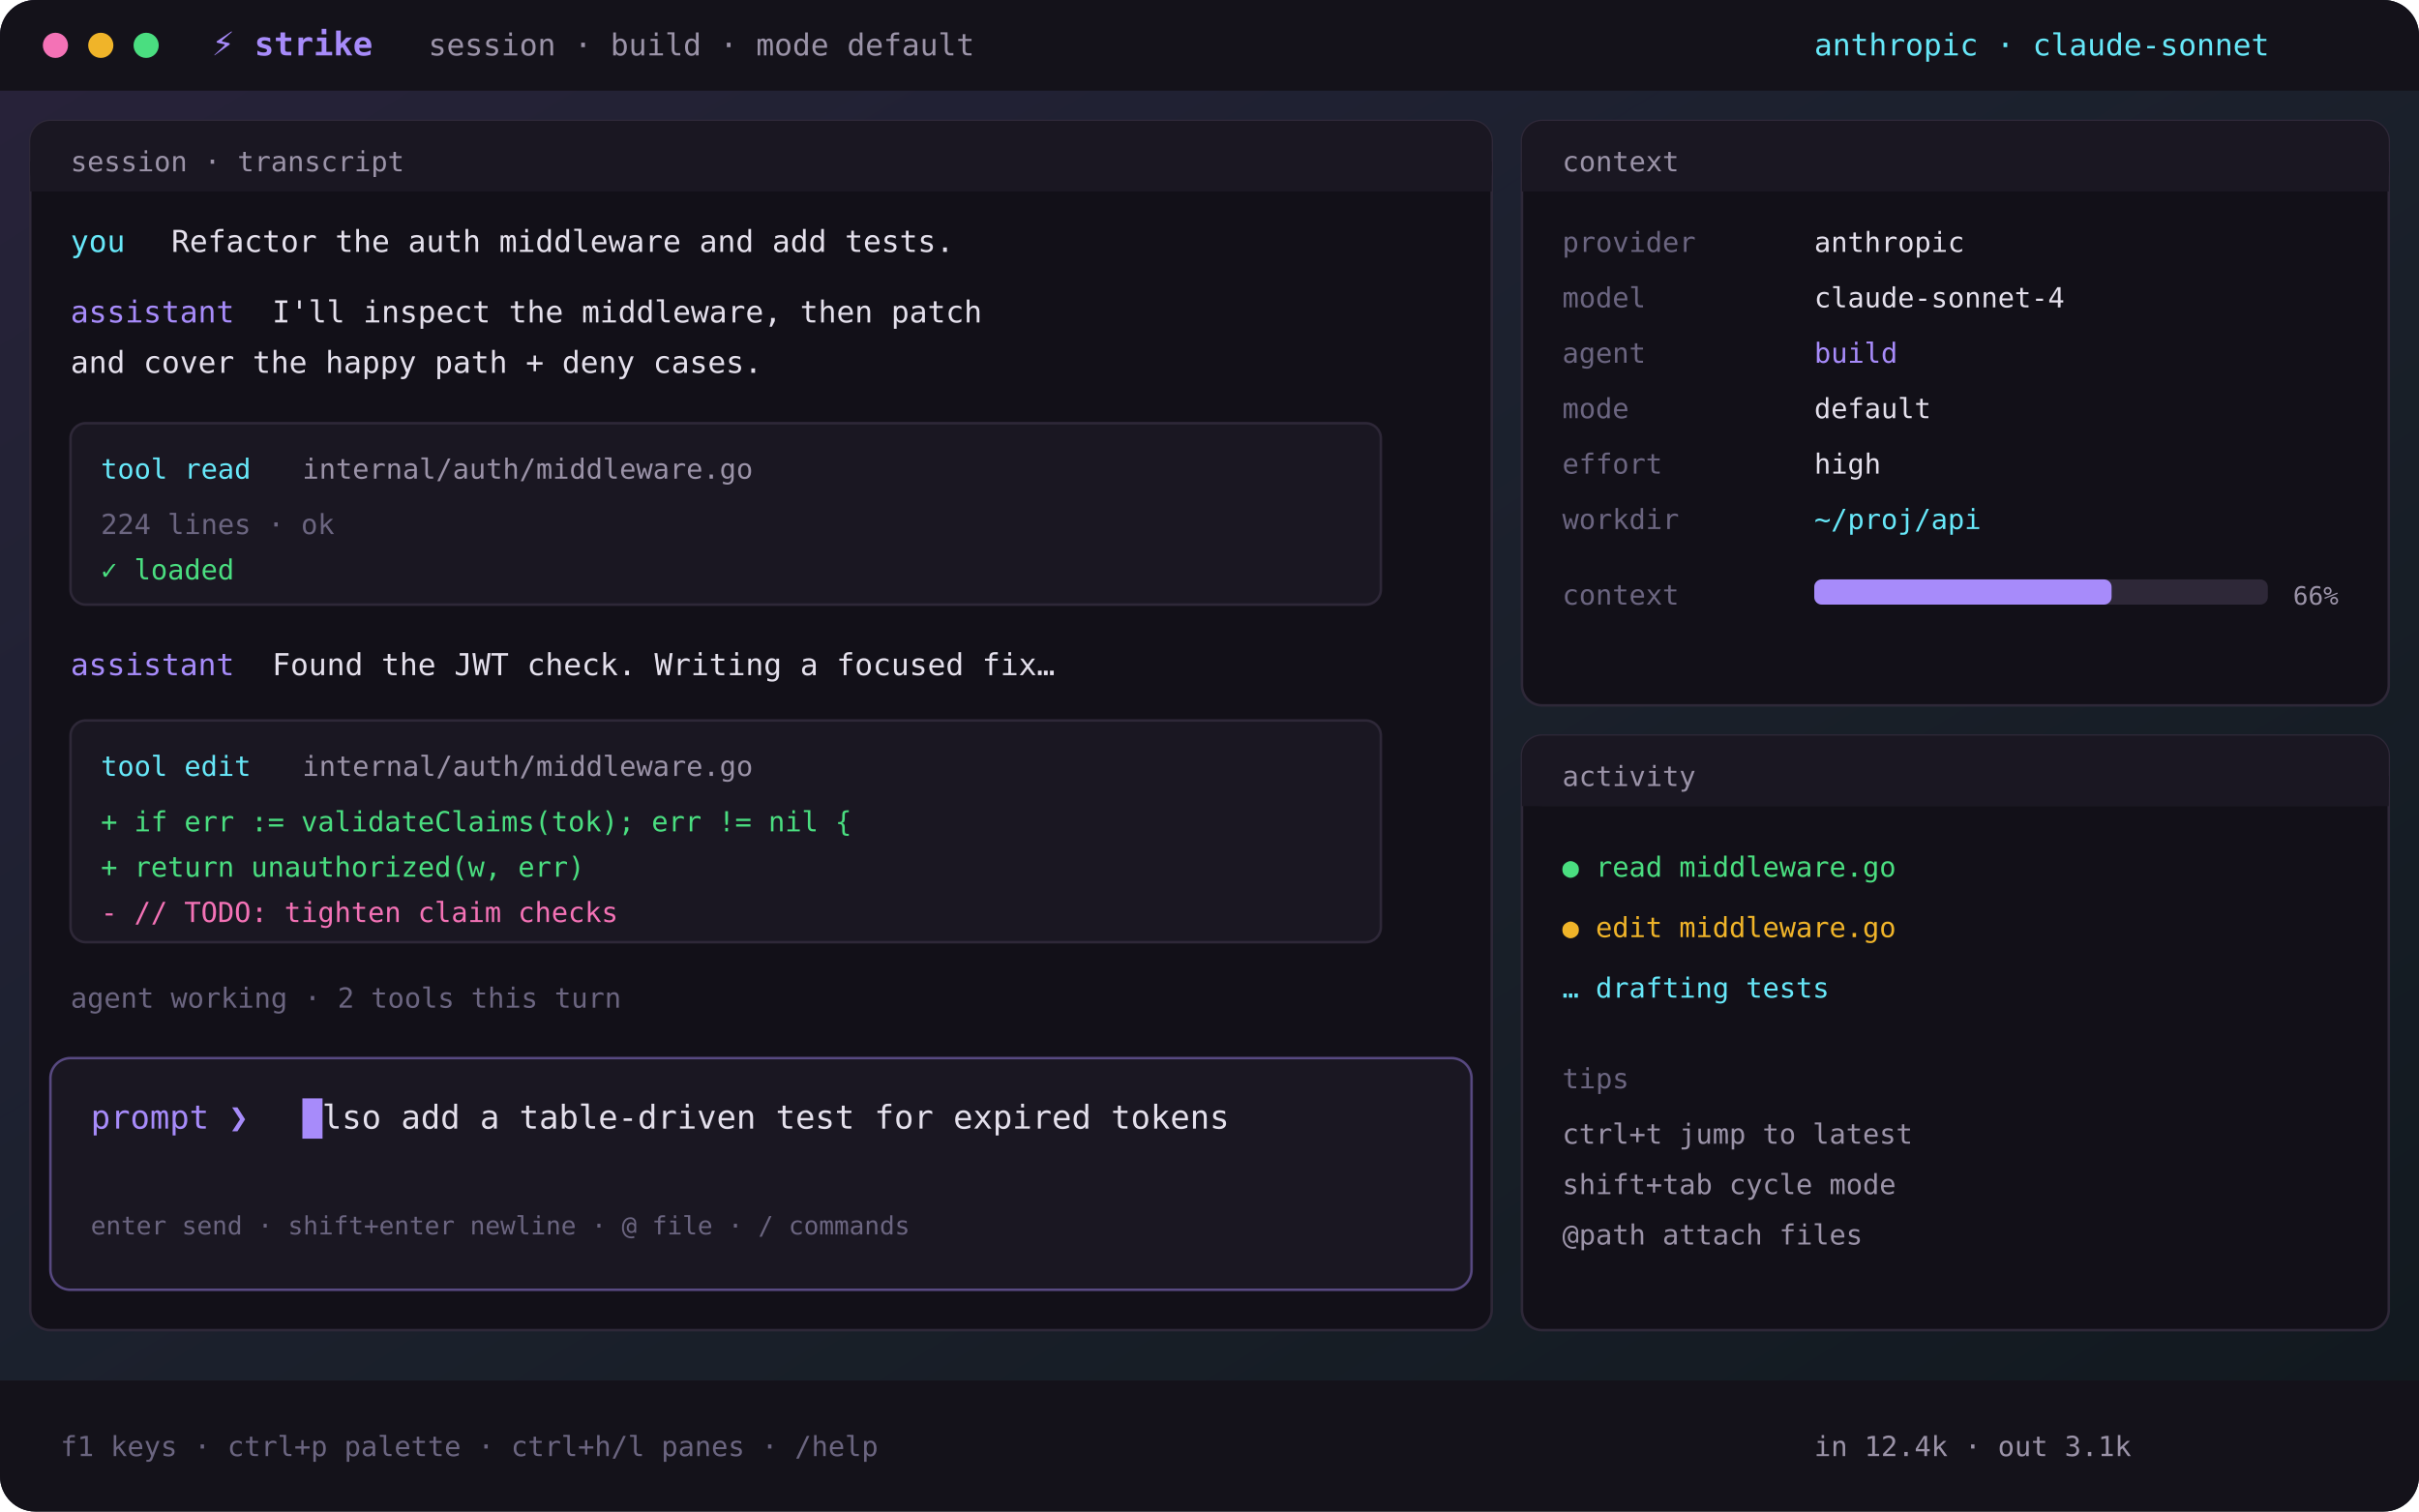
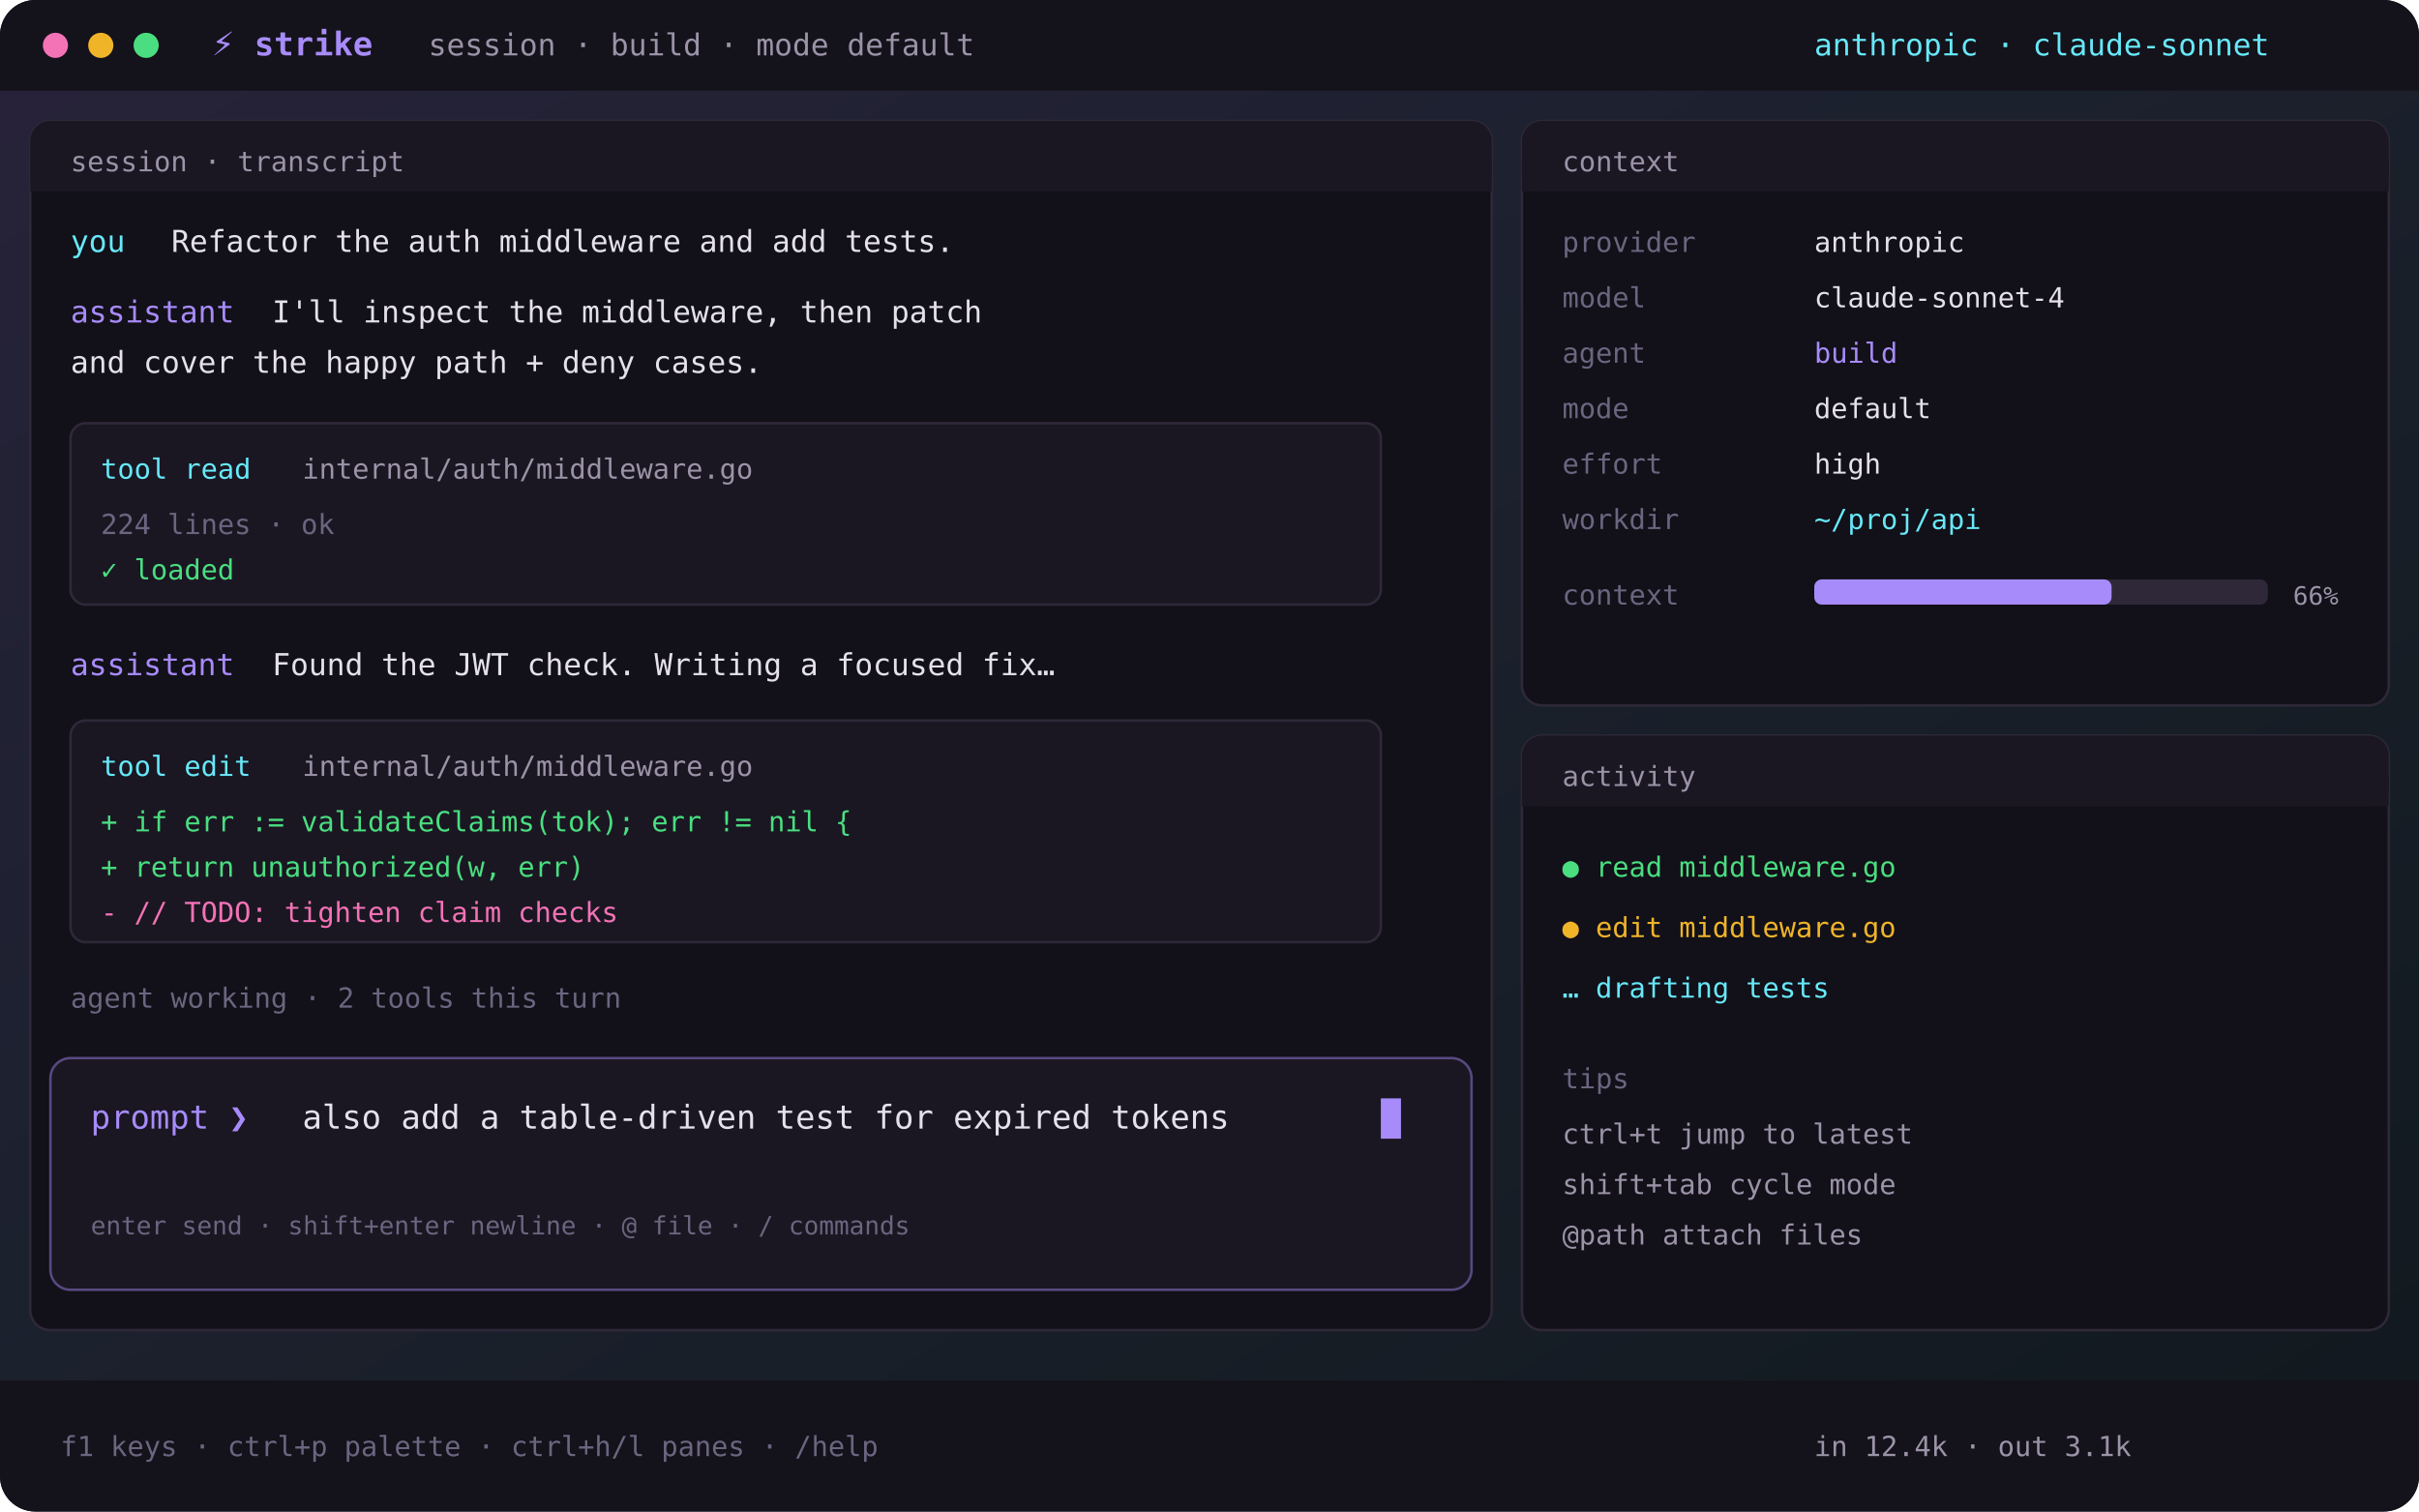
<svg xmlns="http://www.w3.org/2000/svg" viewBox="0 0 960 600" role="img" aria-labelledby="title desc">
  <defs>
    <linearGradient id="glow" x1="0" y1="0" x2="1" y2="1">
      <stop offset="0%" stop-color="#a78bfa" stop-opacity="0.18" />
      <stop offset="100%" stop-color="#67e8f9" stop-opacity="0.06" />
    </linearGradient>
    <clipPath id="frame">
      <rect x="0" y="0" width="960" height="600" rx="14" />
    </clipPath>
  </defs>
  <g clip-path="url(#frame)">
    <rect width="960" height="600" fill="#0c0b10" />
    <rect width="960" height="600" fill="url(#glow)" />
    <rect x="0" y="0" width="960" height="36" fill="#14121a" />
    <circle cx="22" cy="18" r="5" fill="#f472b6" />
    <circle cx="40" cy="18" r="5" fill="#f0b429" />
    <circle cx="58" cy="18" r="5" fill="#4ade80" />
    <text x="84" y="22" fill="#a78bfa" font-family="ui-monospace,SFMono-Regular,Menlo,monospace" font-size="13" font-weight="700">⚡ strike</text>
    <text x="170" y="22" fill="#9b93a8" font-family="ui-monospace,SFMono-Regular,Menlo,monospace" font-size="12">session · build · mode default</text>
    <text x="720" y="22" fill="#67e8f9" font-family="ui-monospace,SFMono-Regular,Menlo,monospace" font-size="12">anthropic · claude-sonnet</text>
    <rect x="12" y="48" width="580" height="480" rx="8" fill="#121018" stroke="#2e2838" />
    <rect x="12" y="48" width="580" height="28" rx="8" fill="#1a1722" />
    <rect x="12" y="64" width="580" height="12" fill="#1a1722" />
    <text x="28" y="68" fill="#9b93a8" font-family="ui-monospace,SFMono-Regular,Menlo,monospace" font-size="11">session · transcript</text>
    <text x="28" y="100" fill="#67e8f9" font-family="ui-monospace,SFMono-Regular,Menlo,monospace" font-size="12">you</text>
    <text x="68" y="100" fill="#e4e0ec" font-family="ui-monospace,SFMono-Regular,Menlo,monospace" font-size="12">Refactor the auth middleware and add tests.</text>
    <text x="28" y="128" fill="#a78bfa" font-family="ui-monospace,SFMono-Regular,Menlo,monospace" font-size="12">assistant</text>
    <text x="108" y="128" fill="#e4e0ec" font-family="ui-monospace,SFMono-Regular,Menlo,monospace" font-size="12">I'll inspect the middleware, then patch</text>
    <text x="28" y="148" fill="#e4e0ec" font-family="ui-monospace,SFMono-Regular,Menlo,monospace" font-size="12">and cover the happy path + deny cases.</text>
    <rect x="28" y="168" width="520" height="72" rx="6" fill="#1a1722" stroke="#2e2838" />
    <text x="40" y="190" fill="#67e8f9" font-family="ui-monospace,SFMono-Regular,Menlo,monospace" font-size="11">tool  read</text>
    <text x="120" y="190" fill="#9b93a8" font-family="ui-monospace,SFMono-Regular,Menlo,monospace" font-size="11">internal/auth/middleware.go</text>
    <text x="40" y="212" fill="#6b6580" font-family="ui-monospace,SFMono-Regular,Menlo,monospace" font-size="11">224 lines · ok</text>
    <text x="40" y="230" fill="#4ade80" font-family="ui-monospace,SFMono-Regular,Menlo,monospace" font-size="11">✓ loaded</text>
    <text x="28" y="268" fill="#a78bfa" font-family="ui-monospace,SFMono-Regular,Menlo,monospace" font-size="12">assistant</text>
    <text x="108" y="268" fill="#e4e0ec" font-family="ui-monospace,SFMono-Regular,Menlo,monospace" font-size="12">Found the JWT check. Writing a focused fix…</text>
    <rect x="28" y="286" width="520" height="88" rx="6" fill="#1a1722" stroke="#2e2838" />
    <text x="40" y="308" fill="#67e8f9" font-family="ui-monospace,SFMono-Regular,Menlo,monospace" font-size="11">tool  edit</text>
    <text x="120" y="308" fill="#9b93a8" font-family="ui-monospace,SFMono-Regular,Menlo,monospace" font-size="11">internal/auth/middleware.go</text>
    <text x="40" y="330" fill="#4ade80" font-family="ui-monospace,SFMono-Regular,Menlo,monospace" font-size="11">+  if err := validateClaims(tok); err != nil {</text>
    <text x="40" y="348" fill="#4ade80" font-family="ui-monospace,SFMono-Regular,Menlo,monospace" font-size="11">+    return unauthorized(w, err)</text>
    <text x="40" y="366" fill="#f472b6" font-family="ui-monospace,SFMono-Regular,Menlo,monospace" font-size="11">-  // TODO: tighten claim checks</text>
    <text x="28" y="400" fill="#6b6580" font-family="ui-monospace,SFMono-Regular,Menlo,monospace" font-size="11">agent working · 2 tools this turn</text>
    <rect x="20" y="420" width="564" height="92" rx="8" fill="#1a1722" stroke="#a78bfa" stroke-opacity="0.45" />
    <text x="36" y="448" fill="#a78bfa" font-family="ui-monospace,SFMono-Regular,Menlo,monospace" font-size="13">prompt ❯</text>
    <text x="120" y="448" fill="#e4e0ec" font-family="ui-monospace,SFMono-Regular,Menlo,monospace" font-size="13">also add a table-driven test for expired tokens</text>
-     <rect x="120" y="436" width="8" height="16" fill="#a78bfa">
-       <animate attributeName="opacity" values="1;0;1" dur="1.1s" repeatCount="indefinite" />
-     </rect>
+     <rect x="548" y="436" width="8" height="16" fill="#a78bfa" />
    <text x="36" y="490" fill="#6b6580" font-family="ui-monospace,SFMono-Regular,Menlo,monospace" font-size="10">enter send · shift+enter newline · @ file · / commands</text>
    <rect x="604" y="48" width="344" height="232" rx="8" fill="#121018" stroke="#2e2838" />
    <rect x="604" y="48" width="344" height="28" rx="8" fill="#1a1722" />
    <rect x="604" y="64" width="344" height="12" fill="#1a1722" />
    <text x="620" y="68" fill="#9b93a8" font-family="ui-monospace,SFMono-Regular,Menlo,monospace" font-size="11">context</text>
    <text x="620" y="100" fill="#6b6580" font-family="ui-monospace,SFMono-Regular,Menlo,monospace" font-size="11">provider</text>
    <text x="720" y="100" fill="#e4e0ec" font-family="ui-monospace,SFMono-Regular,Menlo,monospace" font-size="11">anthropic</text>
    <text x="620" y="122" fill="#6b6580" font-family="ui-monospace,SFMono-Regular,Menlo,monospace" font-size="11">model</text>
    <text x="720" y="122" fill="#e4e0ec" font-family="ui-monospace,SFMono-Regular,Menlo,monospace" font-size="11">claude-sonnet-4</text>
    <text x="620" y="144" fill="#6b6580" font-family="ui-monospace,SFMono-Regular,Menlo,monospace" font-size="11">agent</text>
    <text x="720" y="144" fill="#a78bfa" font-family="ui-monospace,SFMono-Regular,Menlo,monospace" font-size="11">build</text>
    <text x="620" y="166" fill="#6b6580" font-family="ui-monospace,SFMono-Regular,Menlo,monospace" font-size="11">mode</text>
    <text x="720" y="166" fill="#e4e0ec" font-family="ui-monospace,SFMono-Regular,Menlo,monospace" font-size="11">default</text>
    <text x="620" y="188" fill="#6b6580" font-family="ui-monospace,SFMono-Regular,Menlo,monospace" font-size="11">effort</text>
    <text x="720" y="188" fill="#e4e0ec" font-family="ui-monospace,SFMono-Regular,Menlo,monospace" font-size="11">high</text>
    <text x="620" y="210" fill="#6b6580" font-family="ui-monospace,SFMono-Regular,Menlo,monospace" font-size="11">workdir</text>
    <text x="720" y="210" fill="#67e8f9" font-family="ui-monospace,SFMono-Regular,Menlo,monospace" font-size="11">~/proj/api</text>
    <text x="620" y="240" fill="#6b6580" font-family="ui-monospace,SFMono-Regular,Menlo,monospace" font-size="11">context</text>
    <rect x="720" y="230" width="180" height="10" rx="3" fill="#2e2838" />
    <rect x="720" y="230" width="118" height="10" rx="3" fill="#a78bfa" />
    <text x="910" y="240" fill="#9b93a8" font-family="ui-monospace,SFMono-Regular,Menlo,monospace" font-size="10">66%</text>
    <rect x="604" y="292" width="344" height="236" rx="8" fill="#121018" stroke="#2e2838" />
    <rect x="604" y="292" width="344" height="28" rx="8" fill="#1a1722" />
    <rect x="604" y="308" width="344" height="12" fill="#1a1722" />
    <text x="620" y="312" fill="#9b93a8" font-family="ui-monospace,SFMono-Regular,Menlo,monospace" font-size="11">activity</text>
    <text x="620" y="348" fill="#4ade80" font-family="ui-monospace,SFMono-Regular,Menlo,monospace" font-size="11">● read middleware.go</text>
    <text x="620" y="372" fill="#f0b429" font-family="ui-monospace,SFMono-Regular,Menlo,monospace" font-size="11">● edit middleware.go</text>
    <text x="620" y="396" fill="#67e8f9" font-family="ui-monospace,SFMono-Regular,Menlo,monospace" font-size="11">… drafting tests</text>
    <text x="620" y="432" fill="#6b6580" font-family="ui-monospace,SFMono-Regular,Menlo,monospace" font-size="11">tips</text>
    <text x="620" y="454" fill="#9b93a8" font-family="ui-monospace,SFMono-Regular,Menlo,monospace" font-size="11">ctrl+t jump to latest</text>
    <text x="620" y="474" fill="#9b93a8" font-family="ui-monospace,SFMono-Regular,Menlo,monospace" font-size="11">shift+tab cycle mode</text>
    <text x="620" y="494" fill="#9b93a8" font-family="ui-monospace,SFMono-Regular,Menlo,monospace" font-size="11">@path attach files</text>
    <rect x="0" y="548" width="960" height="52" fill="#14121a" />
    <text x="24" y="578" fill="#6b6580" font-family="ui-monospace,SFMono-Regular,Menlo,monospace" font-size="11">f1 keys · ctrl+p palette · ctrl+h/l panes · /help</text>
    <text x="720" y="578" fill="#9b93a8" font-family="ui-monospace,SFMono-Regular,Menlo,monospace" font-size="11">in 12.4k · out 3.1k</text>
  </g>
</svg>
